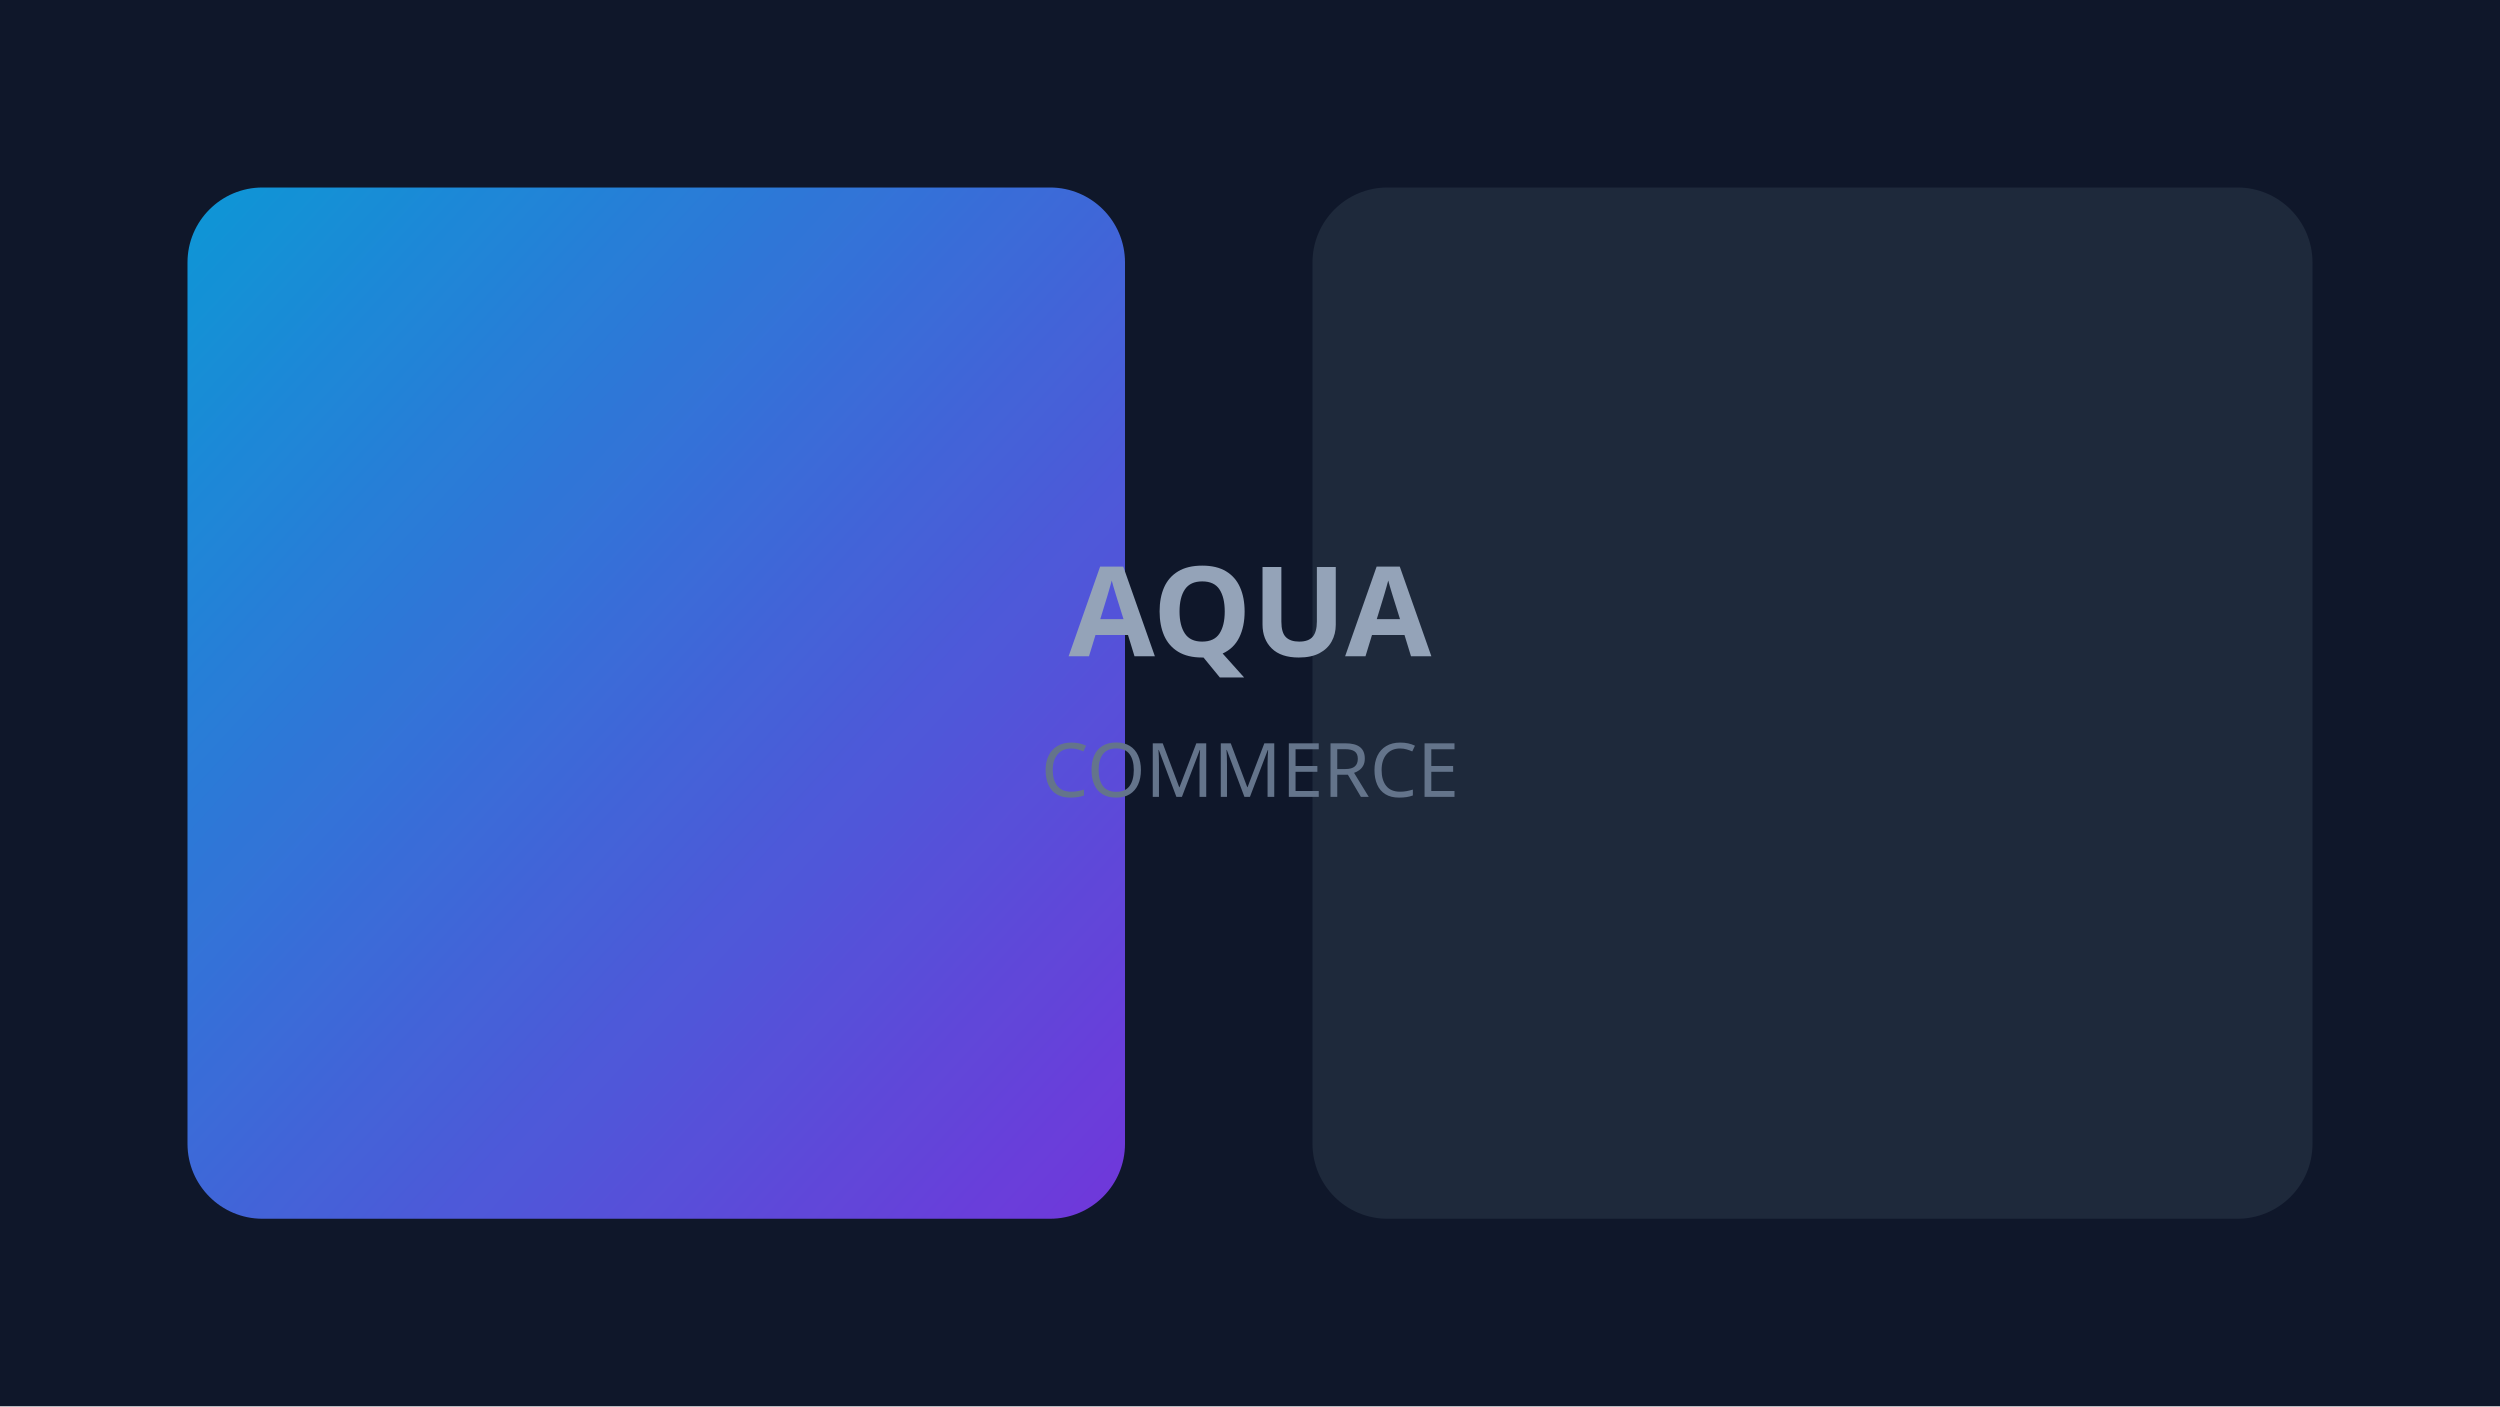
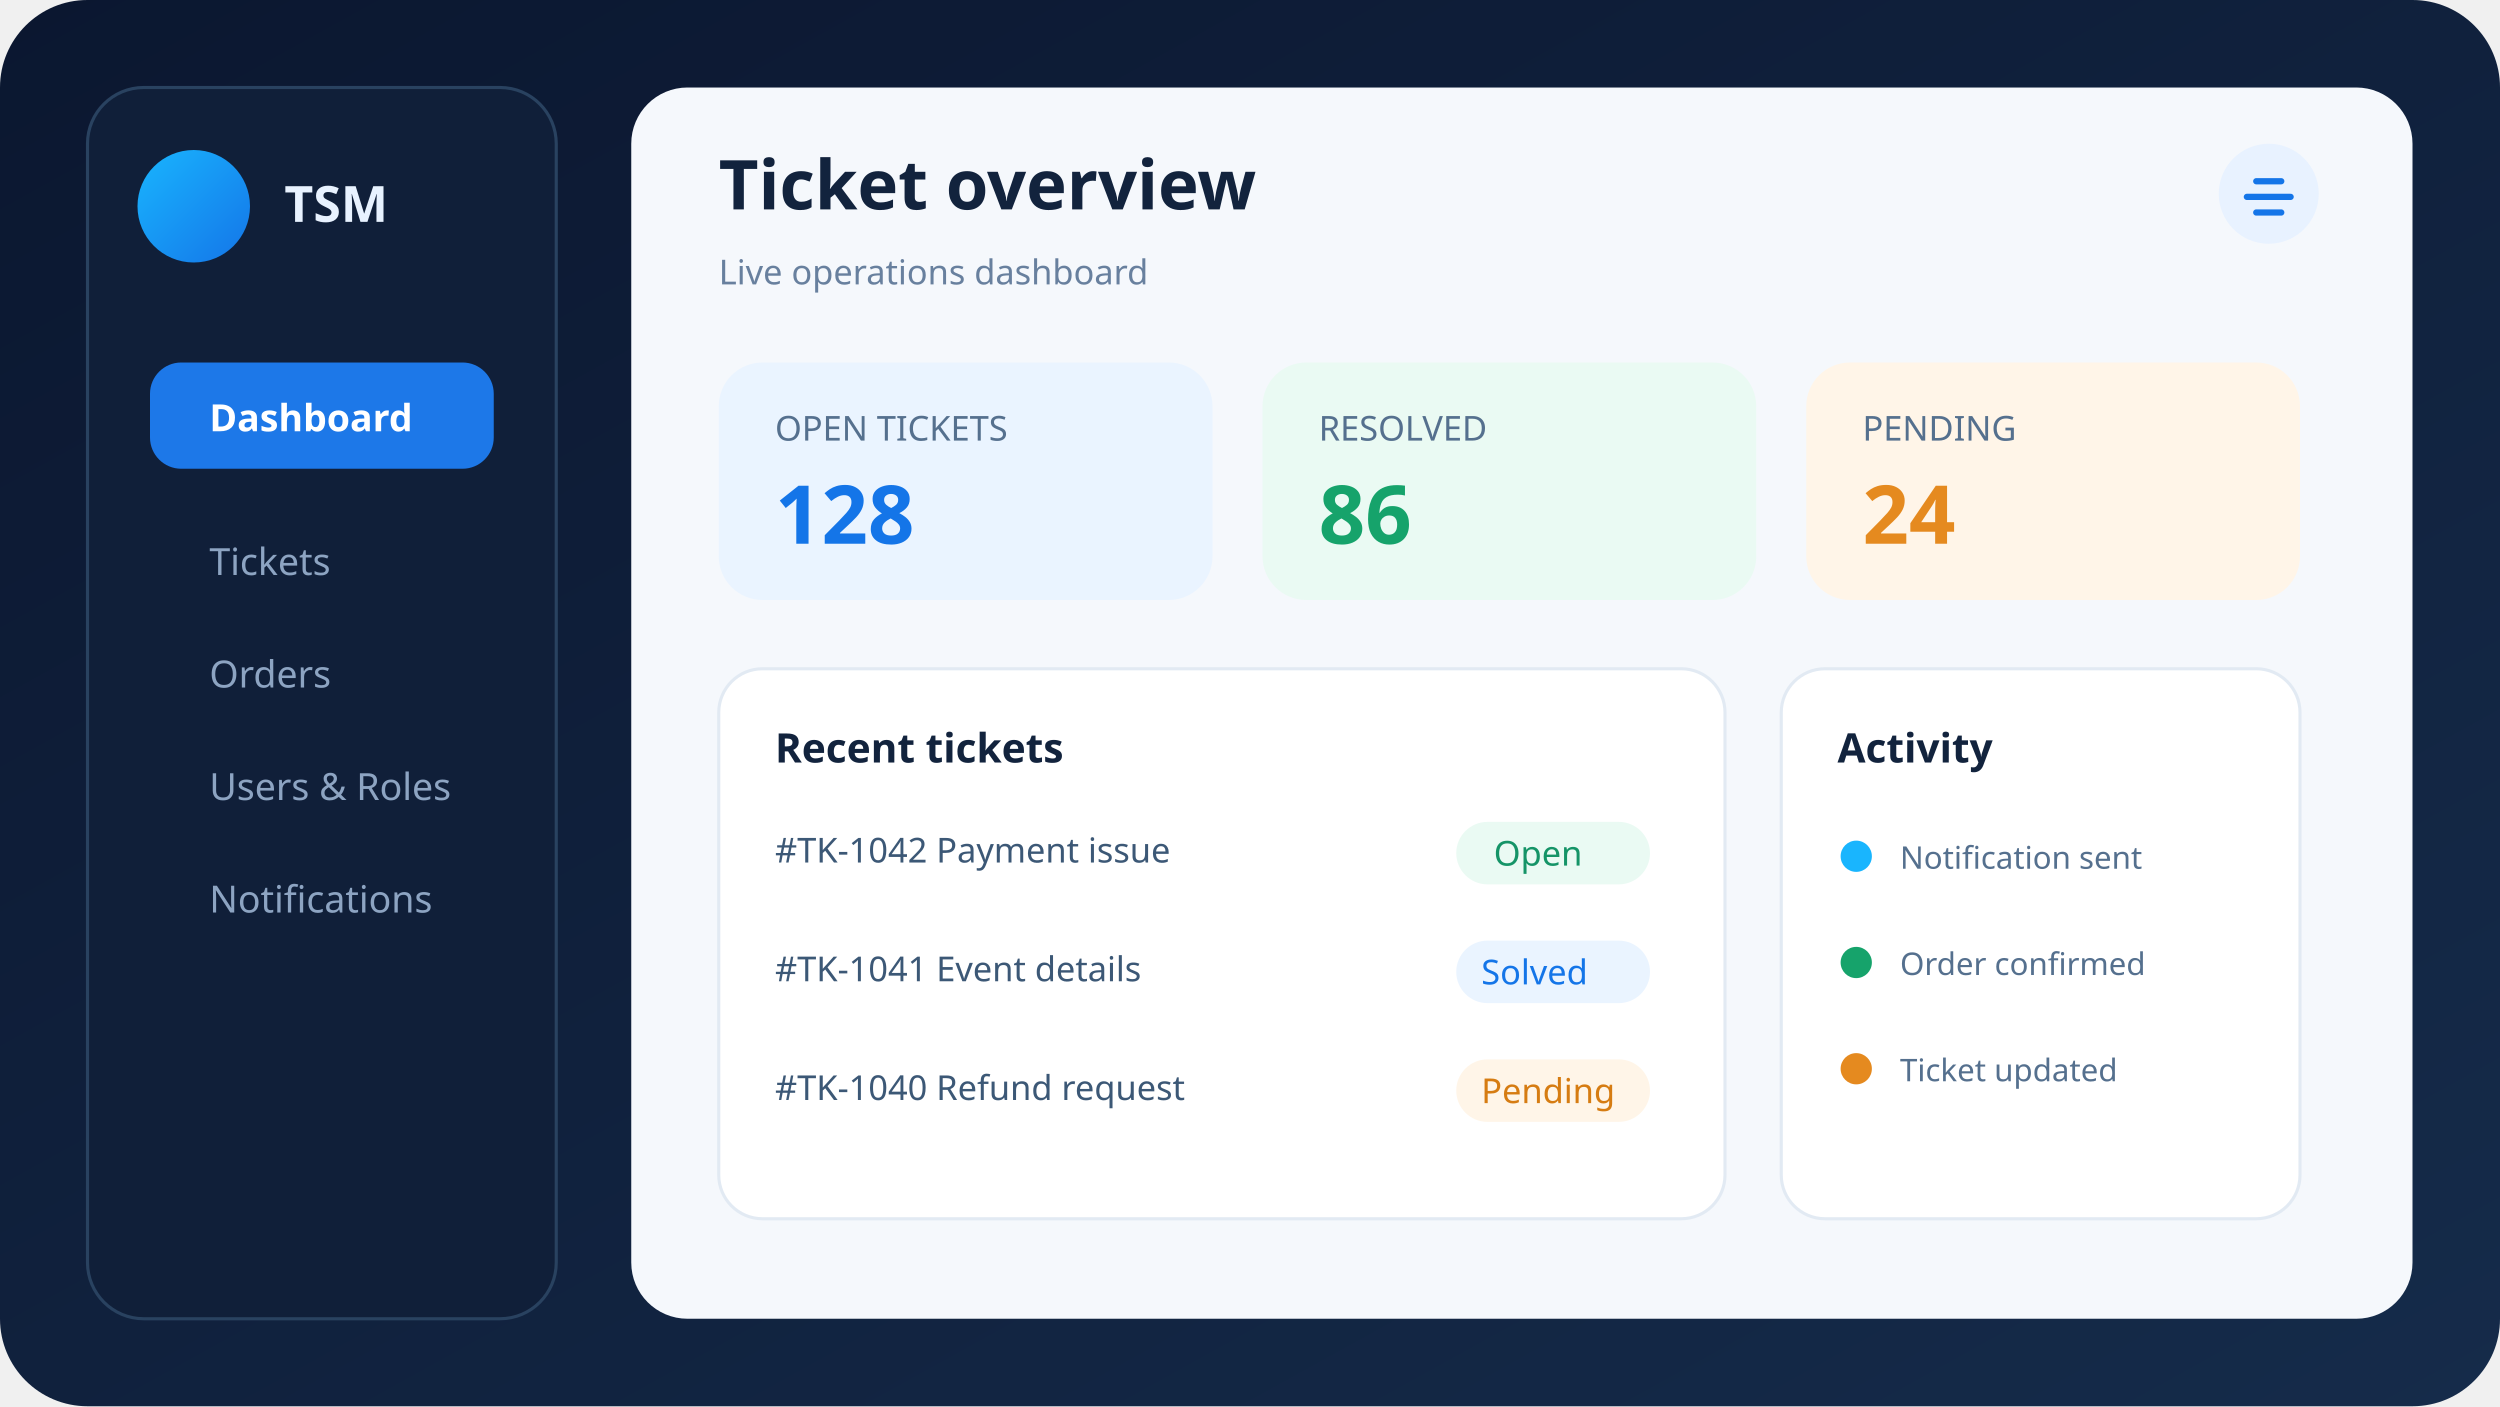
- <svg xmlns="http://www.w3.org/2000/svg" width="800" height="450" viewBox="0 0 800 450">
+ <svg xmlns="http://www.w3.org/2000/svg" width="800" height="450" viewBox="0 0 800 450" role="img" aria-labelledby="title desc">
  <defs>
-     <linearGradient id="g1" x1="0" y1="0" x2="1" y2="1">
-       <stop offset="0%" stop-color="#0ea5e9" />
-       <stop offset="100%" stop-color="#7c3aed" />
+     <linearGradient id="bg" x1="0" y1="0" x2="1" y2="1">
+       <stop offset="0" stop-color="#0b1730" />
+       <stop offset="1" stop-color="#152b4a" />
+     </linearGradient>
+     <linearGradient id="accent" x1="0" y1="0" x2="1" y2="1">
+       <stop offset="0" stop-color="#19b5fe" />
+       <stop offset="1" stop-color="#1475e8" />
    </linearGradient>
  </defs>
-   <rect width="800" height="450" fill="#0f172a" />
-   <rect x="60" y="60" width="300" height="330" rx="24" fill="url(#g1)" opacity="0.9" />
-   <rect x="420" y="60" width="320" height="330" rx="24" fill="#1e293b" />
-   <text x="400" y="210" font-family="system-ui,sans-serif" font-size="40" font-weight="700" fill="#94a3b8" text-anchor="middle">AQUA</text>
-   <text x="400" y="255" font-family="system-ui,sans-serif" font-size="24" fill="#64748b" text-anchor="middle">COMMERCE</text>
+   <rect width="800" height="450" rx="28" fill="url(#bg)" />
+   <rect x="28" y="28" width="150" height="394" rx="18" fill="#101f39" stroke="#294260" />
+   <circle cx="62" cy="66" r="18" fill="url(#accent)" />
+   <text x="91" y="71" font-family="system-ui,sans-serif" font-size="16" font-weight="700" fill="#e8f2ff">TSM</text>
+   <rect x="48" y="116" width="110" height="34" rx="10" fill="#1d78e8" />
+   <text x="67" y="138" font-family="system-ui,sans-serif" font-size="12" font-weight="600" fill="#fff">Dashboard</text>
+   <text x="67" y="184" font-family="system-ui,sans-serif" font-size="12" fill="#8da4c2">Tickets</text>
+   <text x="67" y="220" font-family="system-ui,sans-serif" font-size="12" fill="#8da4c2">Orders</text>
+   <text x="67" y="256" font-family="system-ui,sans-serif" font-size="12" fill="#8da4c2">Users &amp; Roles</text>
+   <text x="67" y="292" font-family="system-ui,sans-serif" font-size="12" fill="#8da4c2">Notifications</text>
+   <rect x="202" y="28" width="570" height="394" rx="18" fill="#f5f8fc" />
+   <text x="230" y="67" font-family="system-ui,sans-serif" font-size="22" font-weight="700" fill="#12233d">Ticket overview</text>
+   <text x="230" y="91" font-family="system-ui,sans-serif" font-size="11" fill="#68809e">Live operations dashboard</text>
+   <circle cx="726" cy="62" r="16" fill="#e8f2ff" />
+   <path d="M719 63h14M722 58h8M722 68h8" stroke="#1475e8" stroke-width="2" stroke-linecap="round" />
+   <g>
+     <rect x="230" y="116" width="158" height="76" rx="14" fill="#eaf4ff" />
+     <text x="248" y="141" font-family="system-ui,sans-serif" font-size="11" fill="#55708e">OPEN TICKETS</text>
+     <text x="248" y="174" font-family="system-ui,sans-serif" font-size="26" font-weight="700" fill="#1475e8">128</text>
+     <rect x="404" y="116" width="158" height="76" rx="14" fill="#eafaf3" />
+     <text x="422" y="141" font-family="system-ui,sans-serif" font-size="11" fill="#55708e">RESOLVED</text>
+     <text x="422" y="174" font-family="system-ui,sans-serif" font-size="26" font-weight="700" fill="#16a36b">86</text>
+     <rect x="578" y="116" width="158" height="76" rx="14" fill="#fff5e8" />
+     <text x="596" y="141" font-family="system-ui,sans-serif" font-size="11" fill="#55708e">PENDING</text>
+     <text x="596" y="174" font-family="system-ui,sans-serif" font-size="26" font-weight="700" fill="#e58a1f">24</text>
+   </g>
+   <rect x="230" y="214" width="322" height="176" rx="14" fill="#fff" stroke="#e2eaf3" />
+   <text x="248" y="244" font-family="system-ui,sans-serif" font-size="13" font-weight="700" fill="#12233d">Recent tickets</text>
+   <g font-family="system-ui,sans-serif" font-size="11">
+     <text x="248" y="276" fill="#3c5876">#TK-1042  Payment issue</text>
+     <rect x="466" y="263" width="62" height="20" rx="10" fill="#eafaf3" />
+     <text x="478" y="277" fill="#159467">Open</text>
+     <text x="248" y="314" fill="#3c5876">#TK-1041  Event details</text>
+     <rect x="466" y="301" width="62" height="20" rx="10" fill="#eaf4ff" />
+     <text x="474" y="315" fill="#1475e8">Solved</text>
+     <text x="248" y="352" fill="#3c5876">#TK-1040  Refund request</text>
+     <rect x="466" y="339" width="62" height="20" rx="10" fill="#fff5e8" />
+     <text x="474" y="353" fill="#d67c12">Pending</text>
+   </g>
+   <rect x="570" y="214" width="166" height="176" rx="14" fill="#fff" stroke="#e2eaf3" />
+   <text x="588" y="244" font-family="system-ui,sans-serif" font-size="13" font-weight="700" fill="#12233d">Activity</text>
+   <circle cx="594" cy="274" r="5" fill="#19b5fe" />
+   <text x="608" y="278" font-family="system-ui,sans-serif" font-size="10" fill="#55708e">Notification sent</text>
+   <circle cx="594" cy="308" r="5" fill="#16a36b" />
+   <text x="608" y="312" font-family="system-ui,sans-serif" font-size="10" fill="#55708e">Order confirmed</text>
+   <circle cx="594" cy="342" r="5" fill="#e58a1f" />
+   <text x="608" y="346" font-family="system-ui,sans-serif" font-size="10" fill="#55708e">Ticket updated</text>
</svg>
